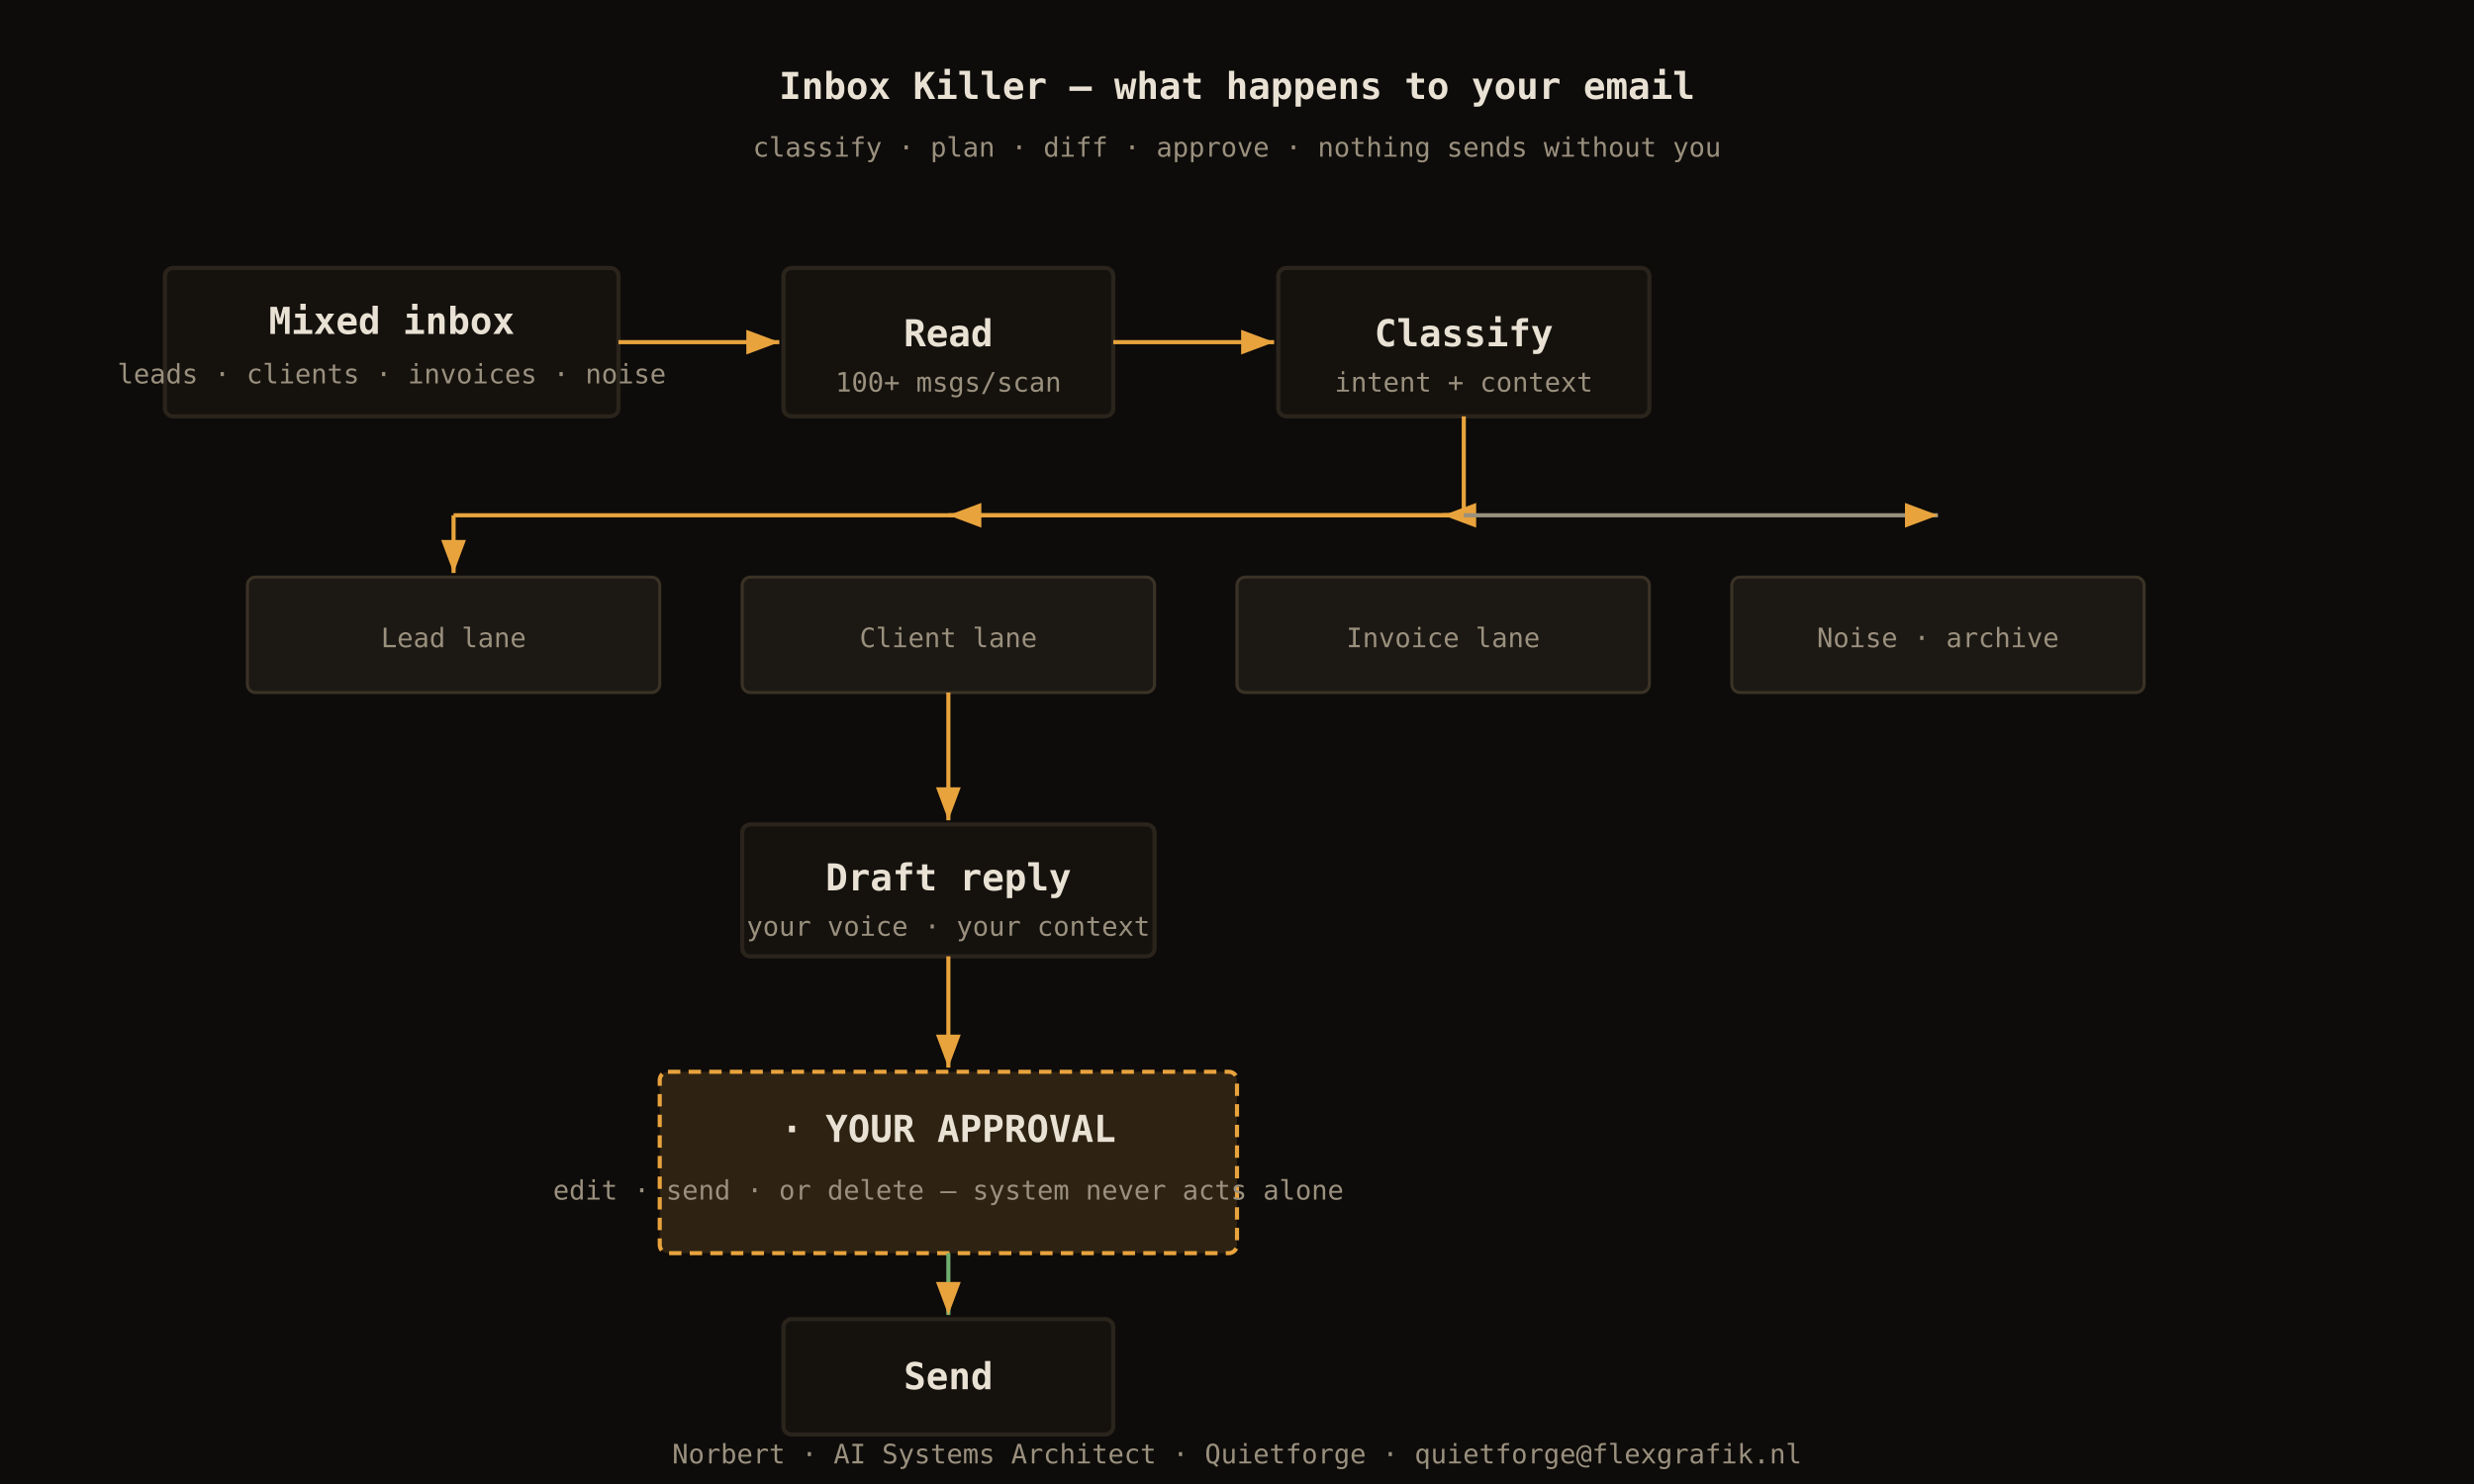
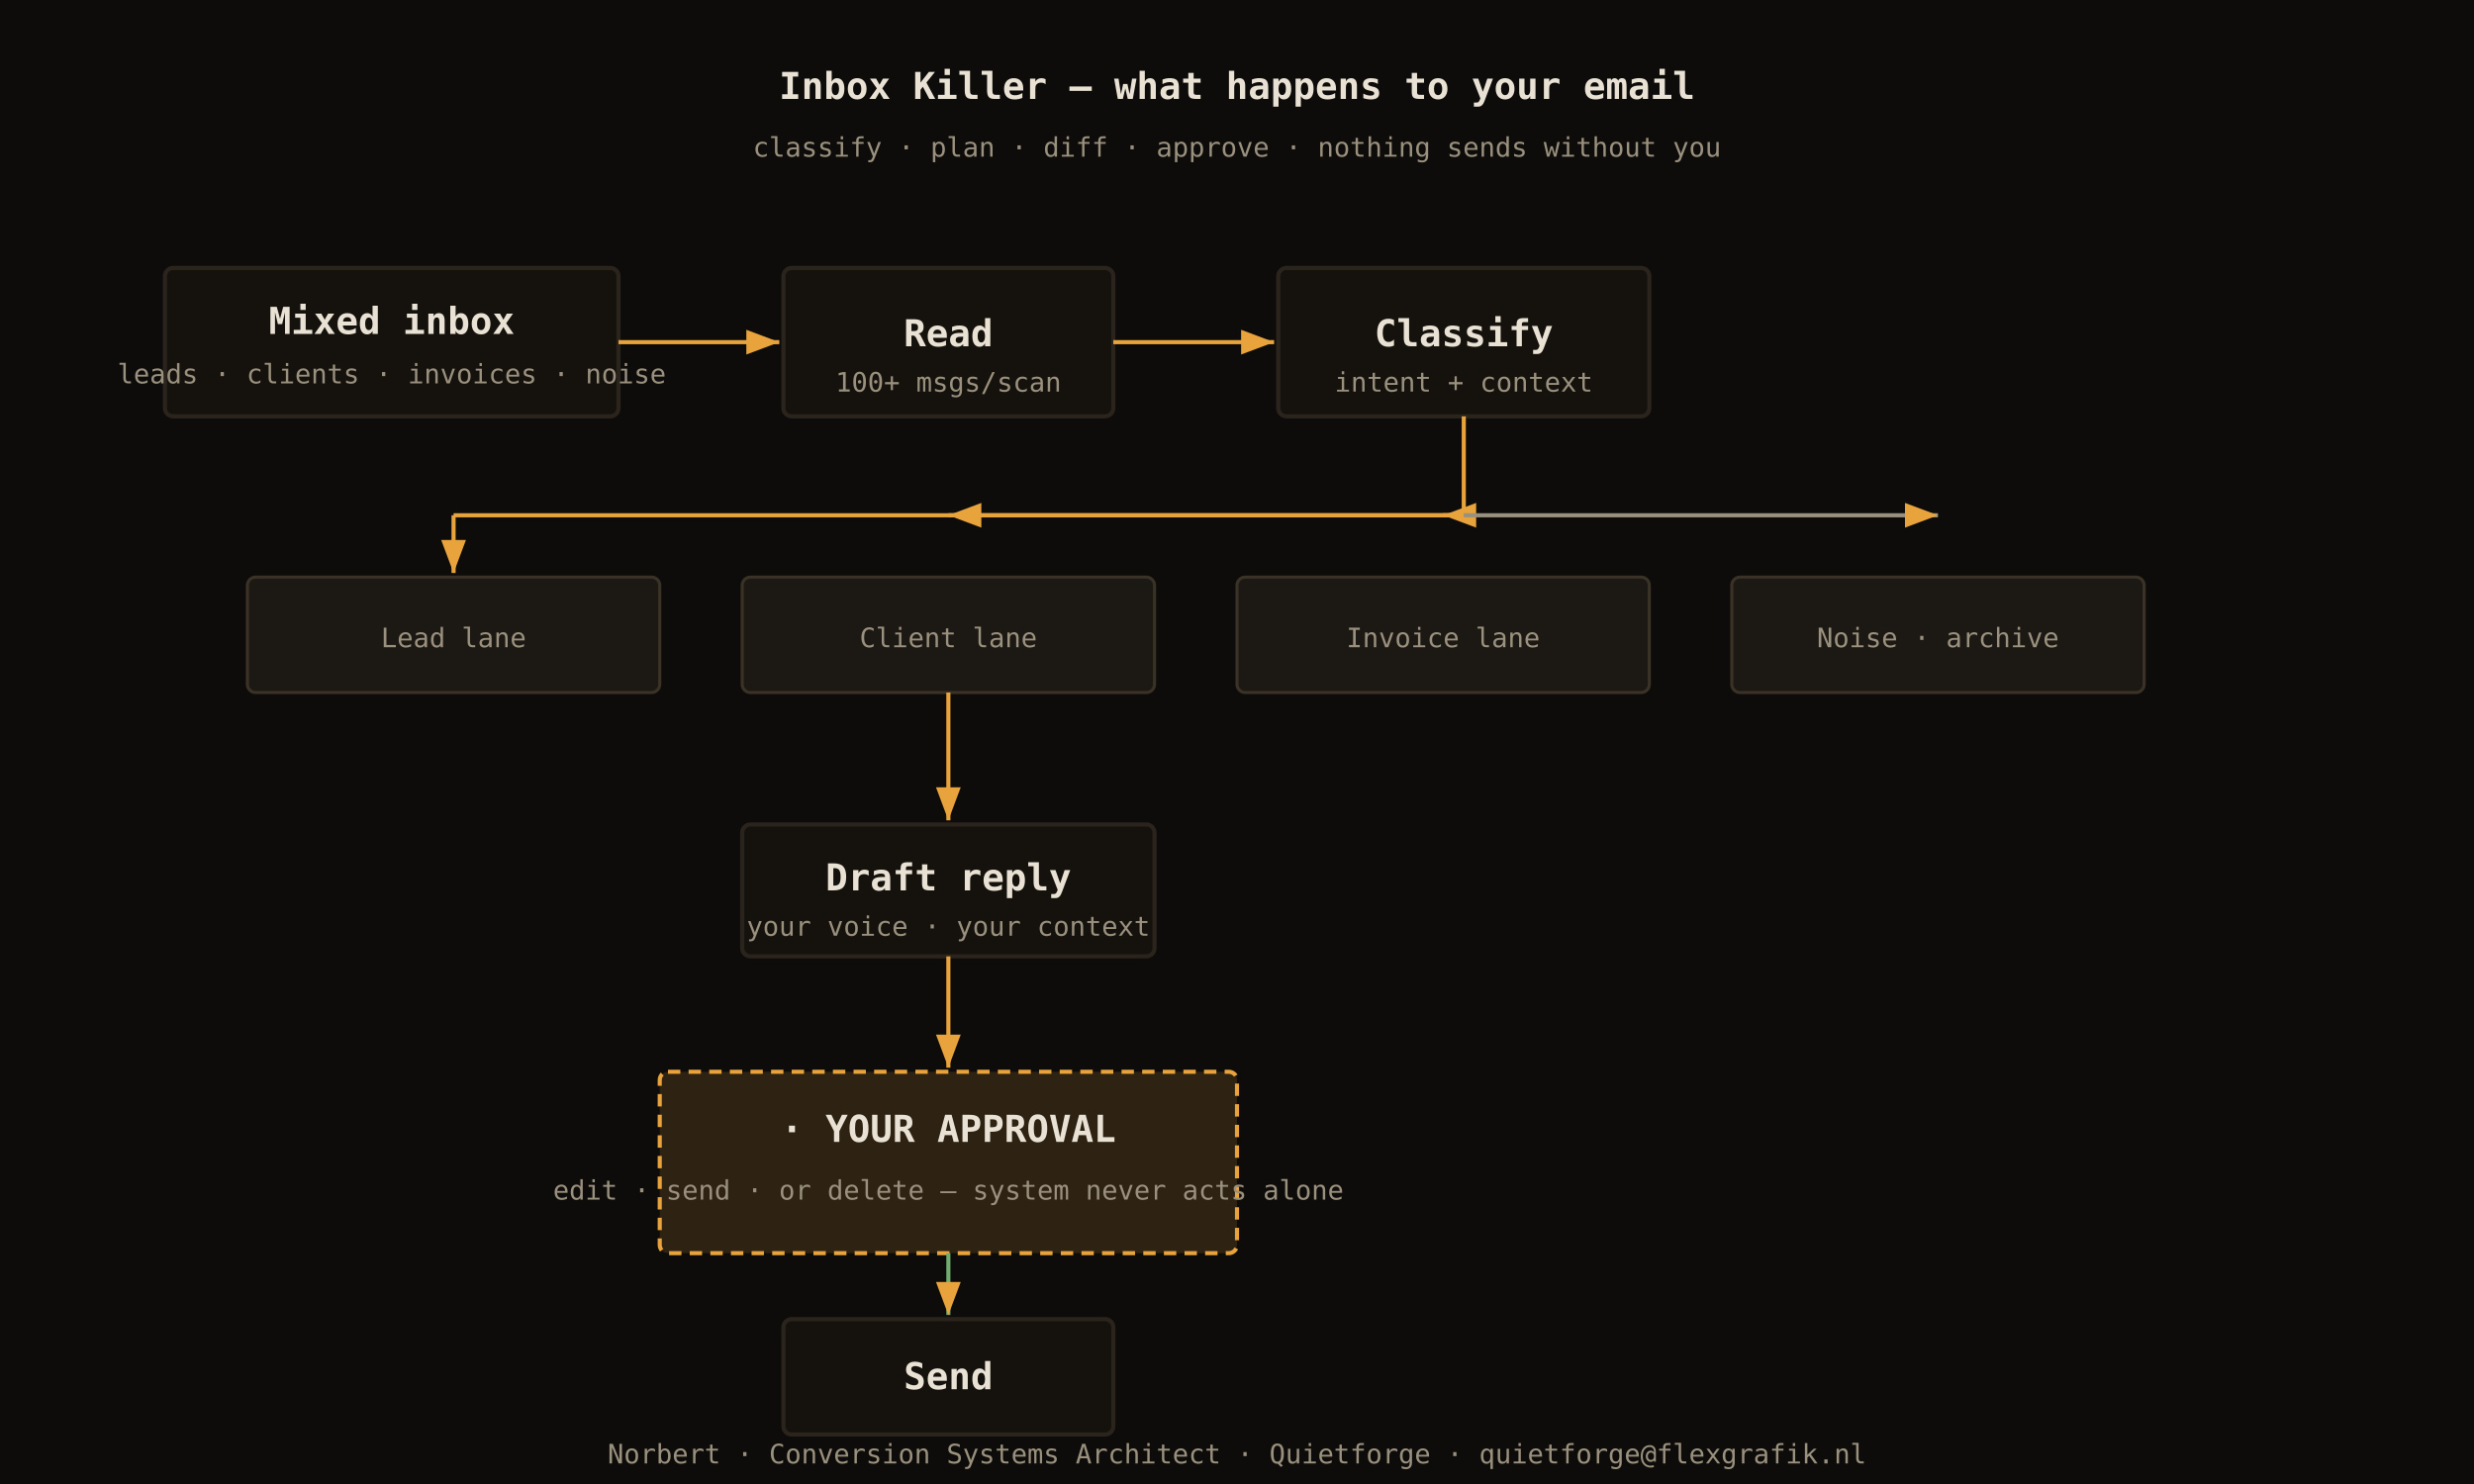
<svg xmlns="http://www.w3.org/2000/svg" width="1200" height="720" viewBox="0 0 1200 720" role="img" aria-labelledby="title desc">
  <defs>
    <marker id="arrow" markerWidth="10" markerHeight="10" refX="8" refY="3" orient="auto">
      <path d="M0,0 L8,3 L0,6 Z" fill="#e8a33d" />
    </marker>
    <style>
      .bg { fill: #0e0c0a; }
      .box { fill: #15120e; stroke: #2a241c; stroke-width: 2; }
      .accent { fill: #e8a33d; }
      .text { fill: #e9e2d4; font-family: 'JetBrains Mono', Consolas, monospace; font-size: 18px; font-weight: 700; }
      .sub { fill: #9a907e; font-family: 'JetBrains Mono', Consolas, monospace; font-size: 13px; }
      .lane { fill: #1c1813; stroke: #3a3226; stroke-width: 1.5; }
      .ok { fill: #6fae6f; }
      .warn { fill: #d98f4a; }
      .gate { fill: #e8a33d; fill-opacity: 0.15; stroke: #e8a33d; stroke-width: 2; stroke-dasharray: 6 4; }
    </style>
  </defs>
  <rect class="bg" width="1200" height="720" />
  <text x="600" y="48" class="text" text-anchor="middle" font-size="22">Inbox Killer  —  what happens to your email</text>
  <text x="600" y="76" class="sub" text-anchor="middle">classify · plan · diff · approve · nothing sends without you</text>
  <rect x="80" y="130" width="220" height="72" rx="4" class="box" />
  <text x="190" y="162" class="text" text-anchor="middle" font-size="16">Mixed inbox</text>
  <text x="190" y="186" class="sub" text-anchor="middle">leads · clients · invoices · noise</text>
  <rect x="380" y="130" width="160" height="72" rx="4" class="box" />
  <text x="460" y="168" class="text" text-anchor="middle" font-size="16">Read</text>
  <text x="460" y="190" class="sub" text-anchor="middle">100+ msgs/scan</text>
  <rect x="620" y="130" width="180" height="72" rx="4" class="box" />
  <text x="710" y="168" class="text" text-anchor="middle" font-size="16">Classify</text>
  <text x="710" y="190" class="sub" text-anchor="middle">intent + context</text>
  <line x1="300" y1="166" x2="378" y2="166" stroke="#e8a33d" stroke-width="2" marker-end="url(#arrow)" />
  <line x1="540" y1="166" x2="618" y2="166" stroke="#e8a33d" stroke-width="2" marker-end="url(#arrow)" />
  <rect x="120" y="280" width="200" height="56" rx="4" class="lane" />
  <text x="220" y="314" class="sub" text-anchor="middle">Lead lane</text>
  <rect x="360" y="280" width="200" height="56" rx="4" class="lane" />
  <text x="460" y="314" class="sub" text-anchor="middle">Client lane</text>
  <rect x="600" y="280" width="200" height="56" rx="4" class="lane" />
  <text x="700" y="314" class="sub" text-anchor="middle">Invoice lane</text>
  <rect x="840" y="280" width="200" height="56" rx="4" class="lane" />
  <text x="940" y="314" class="sub" text-anchor="middle">Noise · archive</text>
  <line x1="710" y1="202" x2="710" y2="250" stroke="#e8a33d" stroke-width="2" />
  <line x1="710" y1="250" x2="220" y2="250" stroke="#e8a33d" stroke-width="2" />
  <line x1="220" y1="250" x2="220" y2="278" stroke="#e8a33d" stroke-width="2" marker-end="url(#arrow)" />
  <line x1="710" y1="250" x2="460" y2="250" stroke="#e8a33d" stroke-width="2" marker-end="url(#arrow)" />
  <line x1="710" y1="250" x2="700" y2="250" stroke="#e8a33d" stroke-width="2" marker-end="url(#arrow)" />
  <line x1="710" y1="250" x2="940" y2="250" stroke="#9a907e" stroke-width="2" marker-end="url(#arrow)" />
  <rect x="360" y="400" width="200" height="64" rx="4" class="box" />
  <text x="460" y="432" class="text" text-anchor="middle" font-size="16">Draft reply</text>
  <text x="460" y="454" class="sub" text-anchor="middle">your voice · your context</text>
  <line x1="460" y1="336" x2="460" y2="398" stroke="#e8a33d" stroke-width="2" marker-end="url(#arrow)" />
  <rect x="320" y="520" width="280" height="88" rx="4" class="gate" />
  <text x="460" y="554" class="text" text-anchor="middle" font-size="18" fill="#e8a33d">· YOUR APPROVAL</text>
  <text x="460" y="582" class="sub" text-anchor="middle">edit · send · or delete  —  system never acts alone</text>
  <line x1="460" y1="464" x2="460" y2="518" stroke="#e8a33d" stroke-width="2" marker-end="url(#arrow)" />
  <rect x="380" y="640" width="160" height="56" rx="4" class="box" />
  <text x="460" y="674" class="text" text-anchor="middle" font-size="16">Send</text>
  <line x1="460" y1="608" x2="460" y2="638" stroke="#6fae6f" stroke-width="2" marker-end="url(#arrow)" />
-   <text x="600" y="710" class="sub" text-anchor="middle">Norbert · AI Systems Architect · Quietforge · quietforge@flexgrafik.nl</text>
+   <text x="600" y="710" class="sub" text-anchor="middle">Norbert · Conversion Systems Architect · Quietforge · quietforge@flexgrafik.nl</text>
</svg>
